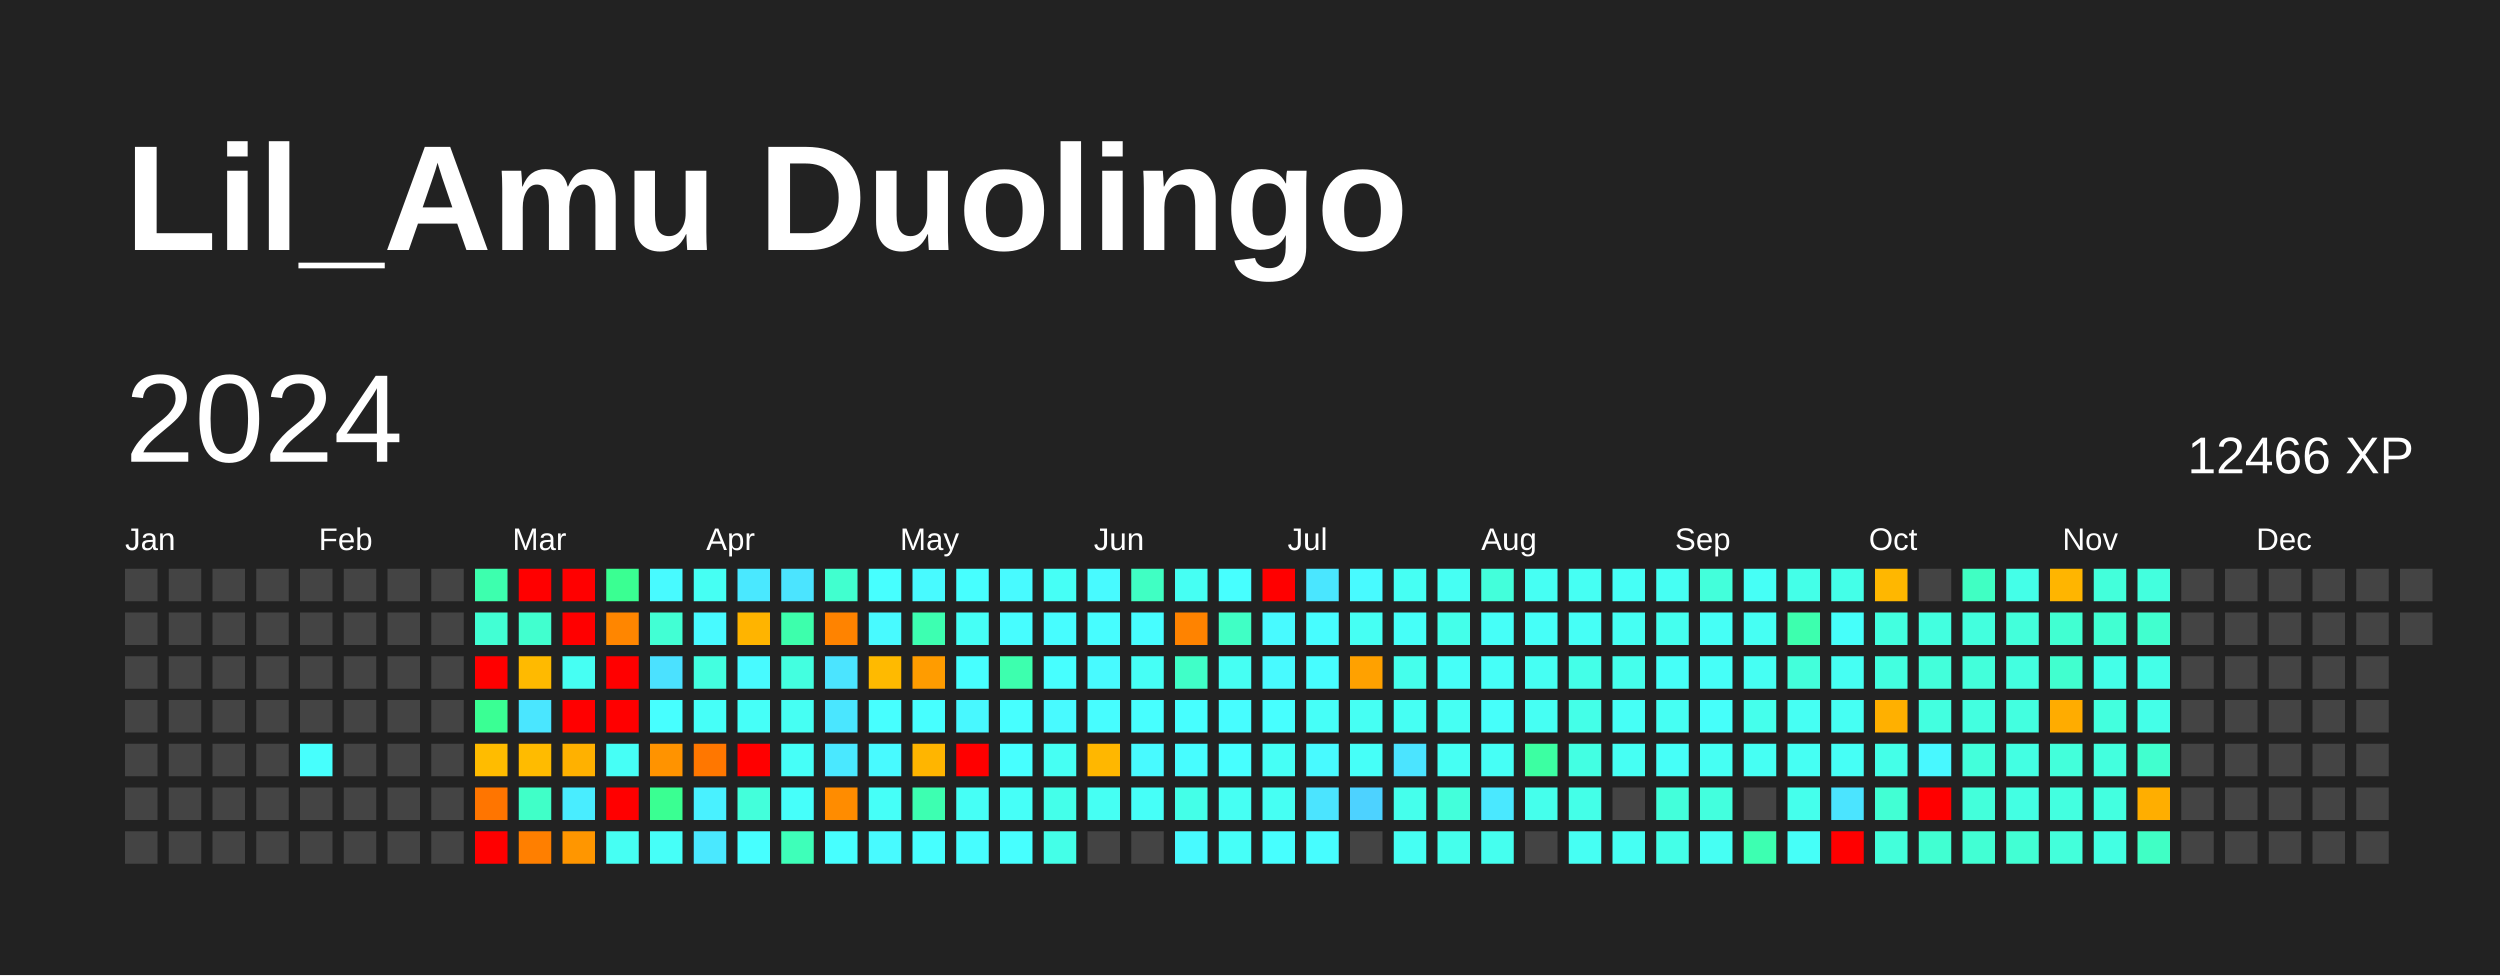
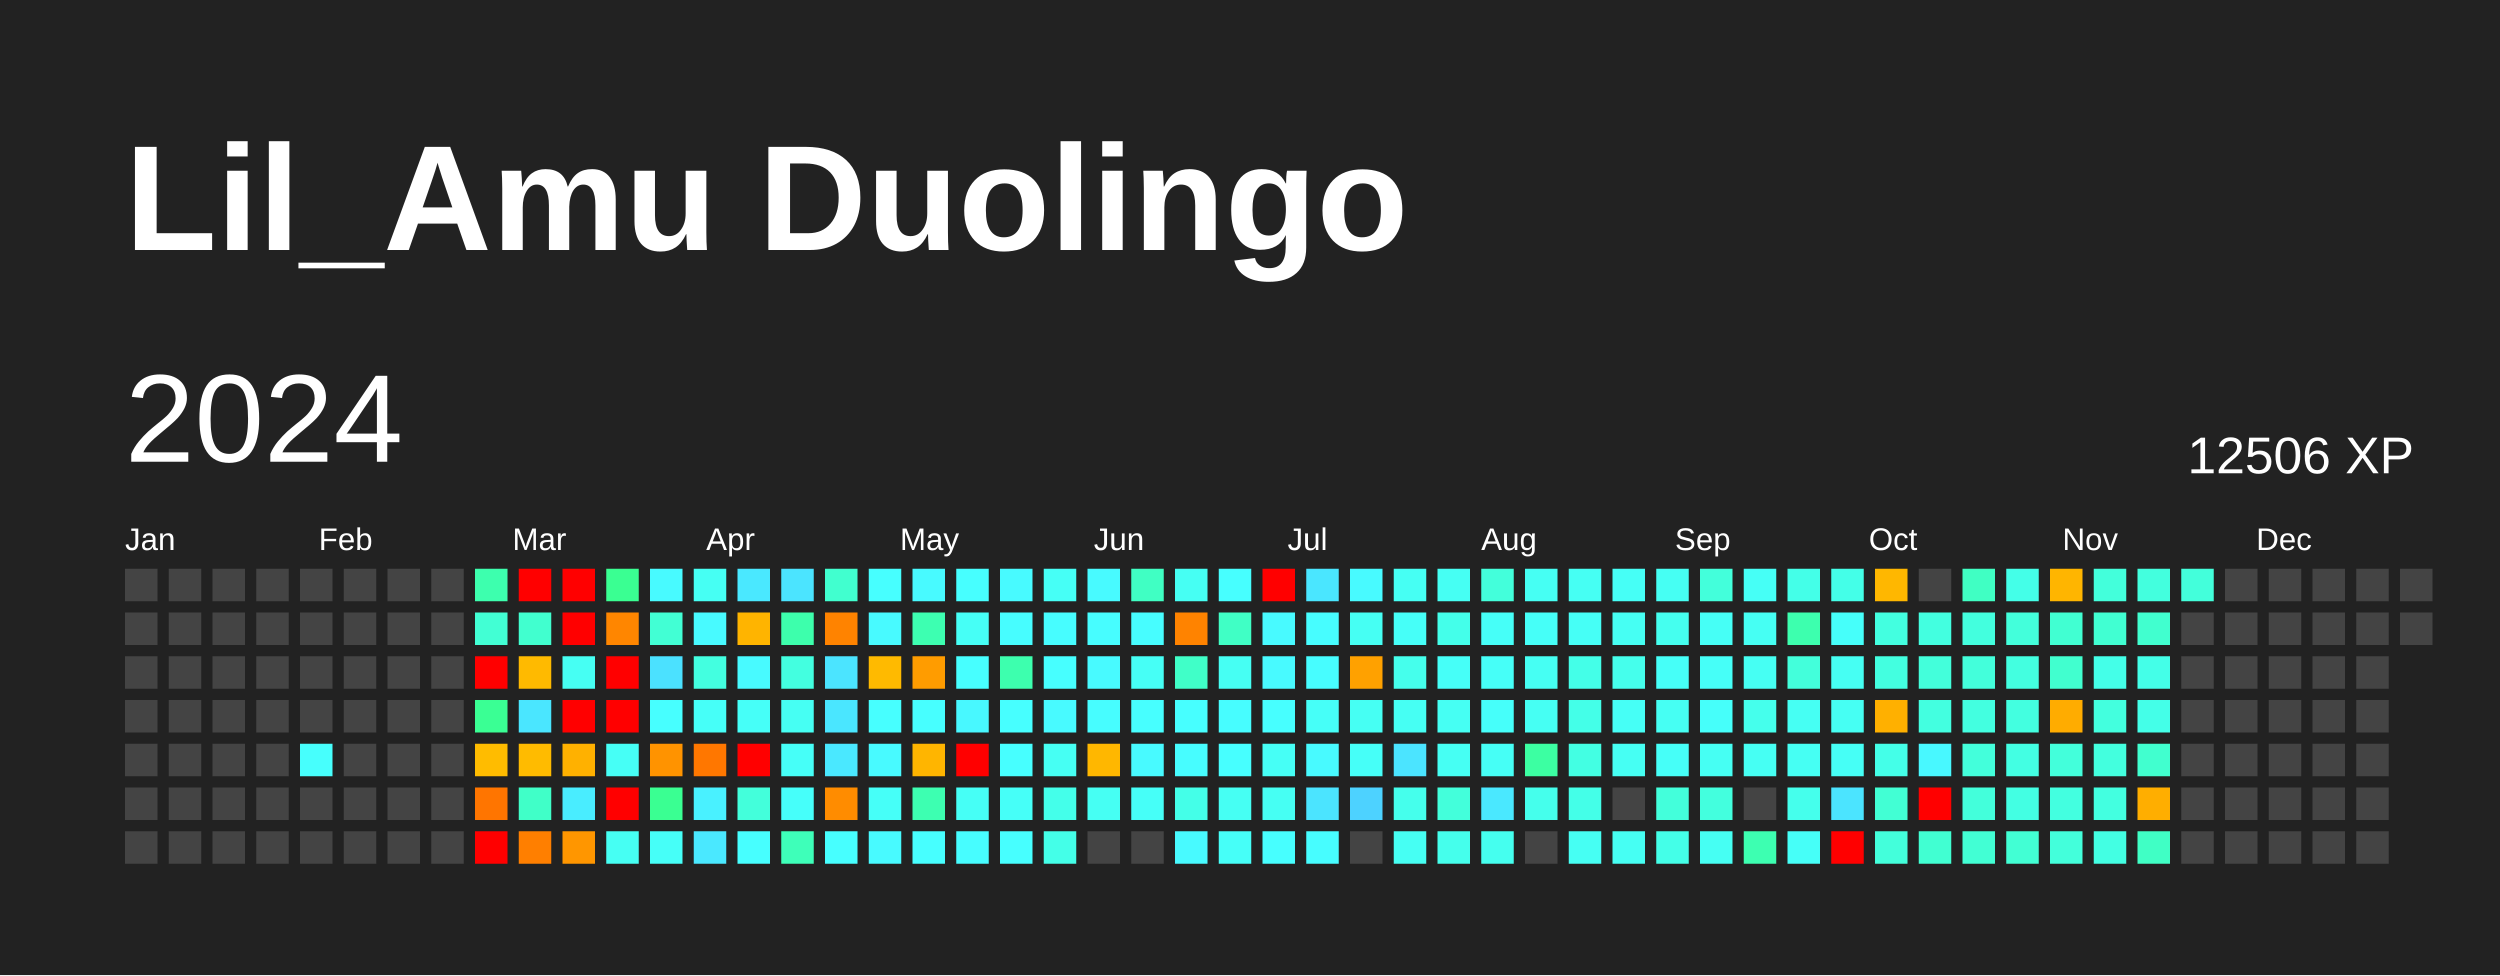
<svg xmlns="http://www.w3.org/2000/svg" baseProfile="full" height="78mm" version="1.1" viewBox="0,0,200,78" width="200mm">
  <defs />
  <rect fill="#222222" height="78" width="200" x="0" y="0" />
  <text fill="#FFFFFF" style="font-size:12px; font-family:Arial; font-weight:bold;" x="10" y="20">Lil_Amu Duolingo</text>
  <text dominant-baseline="hanging" fill="#FFFFFF" style="font-size:10.0px; font-family:Arial;" x="10" y="30">2024</text>
-   <text dominant-baseline="hanging" fill="#FFFFFF" style="font-size:4.125px; font-family:Arial;" x="175" y="35">12466 XP</text>
+   <text dominant-baseline="hanging" fill="#FFFFFF" style="font-size:4.125px; font-family:Arial;" x="175" y="35">12506 XP</text>
  <text fill="#FFFFFF" style="font-size:2.5px; font-family:Arial" x="10.0" y="44">Jan</text>
  <text fill="#FFFFFF" style="font-size:2.5px; font-family:Arial" x="25.5" y="44">Feb</text>
  <text fill="#FFFFFF" style="font-size:2.5px; font-family:Arial" x="41.0" y="44">Mar</text>
  <text fill="#FFFFFF" style="font-size:2.5px; font-family:Arial" x="56.5" y="44">Apr</text>
  <text fill="#FFFFFF" style="font-size:2.5px; font-family:Arial" x="72.0" y="44">May</text>
  <text fill="#FFFFFF" style="font-size:2.5px; font-family:Arial" x="87.5" y="44">Jun</text>
  <text fill="#FFFFFF" style="font-size:2.5px; font-family:Arial" x="103.0" y="44">Jul</text>
  <text fill="#FFFFFF" style="font-size:2.5px; font-family:Arial" x="118.5" y="44">Aug</text>
  <text fill="#FFFFFF" style="font-size:2.5px; font-family:Arial" x="134.0" y="44">Sep</text>
  <text fill="#FFFFFF" style="font-size:2.5px; font-family:Arial" x="149.5" y="44">Oct</text>
  <text fill="#FFFFFF" style="font-size:2.5px; font-family:Arial" x="165.0" y="44">Nov</text>
  <text fill="#FFFFFF" style="font-size:2.5px; font-family:Arial" x="180.5" y="44">Dec</text>
  <rect fill="#444444" height="2.6" width="2.6" x="10.0" y="45.5" />
  <rect fill="#444444" height="2.6" width="2.6" x="10.0" y="49.0" />
  <rect fill="#444444" height="2.6" width="2.6" x="10.0" y="52.5" />
  <rect fill="#444444" height="2.6" width="2.6" x="10.0" y="56.0" />
  <rect fill="#444444" height="2.6" width="2.6" x="10.0" y="59.5" />
  <rect fill="#444444" height="2.6" width="2.6" x="10.0" y="63.0" />
  <rect fill="#444444" height="2.6" width="2.6" x="10.0" y="66.5" />
  <rect fill="#444444" height="2.6" width="2.6" x="13.5" y="45.5" />
  <rect fill="#444444" height="2.6" width="2.6" x="13.5" y="49.0" />
  <rect fill="#444444" height="2.6" width="2.6" x="13.5" y="52.5" />
  <rect fill="#444444" height="2.6" width="2.6" x="13.5" y="56.0" />
  <rect fill="#444444" height="2.6" width="2.6" x="13.5" y="59.5" />
  <rect fill="#444444" height="2.6" width="2.6" x="13.5" y="63.0" />
  <rect fill="#444444" height="2.6" width="2.6" x="13.5" y="66.5" />
  <rect fill="#444444" height="2.6" width="2.6" x="17.0" y="45.5" />
  <rect fill="#444444" height="2.6" width="2.6" x="17.0" y="49.0" />
  <rect fill="#444444" height="2.6" width="2.6" x="17.0" y="52.5" />
  <rect fill="#444444" height="2.6" width="2.6" x="17.0" y="56.0" />
  <rect fill="#444444" height="2.6" width="2.6" x="17.0" y="59.5" />
  <rect fill="#444444" height="2.6" width="2.6" x="17.0" y="63.0" />
  <rect fill="#444444" height="2.6" width="2.6" x="17.0" y="66.5" />
  <rect fill="#444444" height="2.6" width="2.6" x="20.5" y="45.5" />
  <rect fill="#444444" height="2.6" width="2.6" x="20.5" y="49.0" />
  <rect fill="#444444" height="2.6" width="2.6" x="20.5" y="52.5" />
  <rect fill="#444444" height="2.6" width="2.6" x="20.5" y="56.0" />
  <rect fill="#444444" height="2.6" width="2.6" x="20.5" y="59.5" />
  <rect fill="#444444" height="2.6" width="2.6" x="20.5" y="63.0" />
  <rect fill="#444444" height="2.6" width="2.6" x="20.5" y="66.5" />
  <rect fill="#444444" height="2.6" width="2.6" x="24.0" y="45.5" />
  <rect fill="#444444" height="2.6" width="2.6" x="24.0" y="49.0" />
  <rect fill="#444444" height="2.6" width="2.6" x="24.0" y="52.5" />
  <rect fill="#444444" height="2.6" width="2.6" x="24.0" y="56.0" />
  <rect fill="#47fffd" height="2.6" width="2.6" x="24.0" y="59.5" />
  <rect fill="#444444" height="2.6" width="2.6" x="24.0" y="63.0" />
  <rect fill="#444444" height="2.6" width="2.6" x="24.0" y="66.5" />
  <rect fill="#444444" height="2.6" width="2.6" x="27.5" y="45.5" />
  <rect fill="#444444" height="2.6" width="2.6" x="27.5" y="49.0" />
  <rect fill="#444444" height="2.6" width="2.6" x="27.5" y="52.5" />
  <rect fill="#444444" height="2.6" width="2.6" x="27.5" y="56.0" />
  <rect fill="#444444" height="2.6" width="2.6" x="27.5" y="59.5" />
  <rect fill="#444444" height="2.6" width="2.6" x="27.5" y="63.0" />
  <rect fill="#444444" height="2.6" width="2.6" x="27.5" y="66.5" />
  <rect fill="#444444" height="2.6" width="2.6" x="31.0" y="45.5" />
  <rect fill="#444444" height="2.6" width="2.6" x="31.0" y="49.0" />
  <rect fill="#444444" height="2.6" width="2.6" x="31.0" y="52.5" />
  <rect fill="#444444" height="2.6" width="2.6" x="31.0" y="56.0" />
  <rect fill="#444444" height="2.6" width="2.6" x="31.0" y="59.5" />
  <rect fill="#444444" height="2.6" width="2.6" x="31.0" y="63.0" />
  <rect fill="#444444" height="2.6" width="2.6" x="31.0" y="66.5" />
  <rect fill="#444444" height="2.6" width="2.6" x="34.5" y="45.5" />
  <rect fill="#444444" height="2.6" width="2.6" x="34.5" y="49.0" />
  <rect fill="#444444" height="2.6" width="2.6" x="34.5" y="52.5" />
  <rect fill="#444444" height="2.6" width="2.6" x="34.5" y="56.0" />
  <rect fill="#444444" height="2.6" width="2.6" x="34.5" y="59.5" />
  <rect fill="#444444" height="2.6" width="2.6" x="34.5" y="63.0" />
  <rect fill="#444444" height="2.6" width="2.6" x="34.5" y="66.5" />
  <rect fill="#3dffae" height="2.6" width="2.6" x="38.0" y="45.5" />
  <rect fill="#42ffd4" height="2.6" width="2.6" x="38.0" y="49.0" />
  <rect fill="red" height="2.6" width="2.6" x="38.0" y="52.5" />
  <rect fill="#3aff94" height="2.6" width="2.6" x="38.0" y="56.0" />
  <rect fill="#ffbc00" height="2.6" width="2.6" x="38.0" y="59.5" />
  <rect fill="#ff7500" height="2.6" width="2.6" x="38.0" y="63.0" />
  <rect fill="red" height="2.6" width="2.6" x="38.0" y="66.5" />
  <rect fill="red" height="2.6" width="2.6" x="41.5" y="45.5" />
  <rect fill="#41ffcf" height="2.6" width="2.6" x="41.5" y="49.0" />
  <rect fill="#ffba00" height="2.6" width="2.6" x="41.5" y="52.5" />
  <rect fill="#4ae6ff" height="2.6" width="2.6" x="41.5" y="56.0" />
  <rect fill="#ffbb00" height="2.6" width="2.6" x="41.5" y="59.5" />
  <rect fill="#40ffc8" height="2.6" width="2.6" x="41.5" y="63.0" />
  <rect fill="#ff7f00" height="2.6" width="2.6" x="41.5" y="66.5" />
  <rect fill="red" height="2.6" width="2.6" x="45.0" y="45.5" />
  <rect fill="red" height="2.6" width="2.6" x="45.0" y="49.0" />
  <rect fill="#46fff3" height="2.6" width="2.6" x="45.0" y="52.5" />
  <rect fill="red" height="2.6" width="2.6" x="45.0" y="56.0" />
  <rect fill="#ffb100" height="2.6" width="2.6" x="45.0" y="59.5" />
  <rect fill="#49edff" height="2.6" width="2.6" x="45.0" y="63.0" />
  <rect fill="#ff9600" height="2.6" width="2.6" x="45.0" y="66.5" />
  <rect fill="#3aff92" height="2.6" width="2.6" x="48.5" y="45.5" />
  <rect fill="#ff8600" height="2.6" width="2.6" x="48.5" y="49.0" />
  <rect fill="red" height="2.6" width="2.6" x="48.5" y="52.5" />
  <rect fill="red" height="2.6" width="2.6" x="48.5" y="56.0" />
  <rect fill="#46fff6" height="2.6" width="2.6" x="48.5" y="59.5" />
  <rect fill="red" height="2.6" width="2.6" x="48.5" y="63.0" />
  <rect fill="#46fff3" height="2.6" width="2.6" x="48.5" y="66.5" />
  <rect fill="#48faff" height="2.6" width="2.6" x="52.0" y="45.5" />
  <rect fill="#42ffd4" height="2.6" width="2.6" x="52.0" y="49.0" />
  <rect fill="#4be1ff" height="2.6" width="2.6" x="52.0" y="52.5" />
  <rect fill="#47ffff" height="2.6" width="2.6" x="52.0" y="56.0" />
  <rect fill="#ff9300" height="2.6" width="2.6" x="52.0" y="59.5" />
  <rect fill="#3aff92" height="2.6" width="2.6" x="52.0" y="63.0" />
  <rect fill="#46fff8" height="2.6" width="2.6" x="52.0" y="66.5" />
  <rect fill="#46fff3" height="2.6" width="2.6" x="55.5" y="45.5" />
  <rect fill="#48faff" height="2.6" width="2.6" x="55.5" y="49.0" />
  <rect fill="#43ffe0" height="2.6" width="2.6" x="55.5" y="52.5" />
  <rect fill="#46fff8" height="2.6" width="2.6" x="55.5" y="56.0" />
  <rect fill="#ff7700" height="2.6" width="2.6" x="55.5" y="59.5" />
  <rect fill="#49f1ff" height="2.6" width="2.6" x="55.5" y="63.0" />
  <rect fill="#4ae8ff" height="2.6" width="2.6" x="55.5" y="66.5" />
  <rect fill="#4ae8ff" height="2.6" width="2.6" x="59.0" y="45.5" />
  <rect fill="#ffb400" height="2.6" width="2.6" x="59.0" y="49.0" />
  <rect fill="#48faff" height="2.6" width="2.6" x="59.0" y="52.5" />
  <rect fill="#46fff8" height="2.6" width="2.6" x="59.0" y="56.0" />
  <rect fill="red" height="2.6" width="2.6" x="59.0" y="59.5" />
  <rect fill="#43ffdb" height="2.6" width="2.6" x="59.0" y="63.0" />
  <rect fill="#47ffff" height="2.6" width="2.6" x="59.0" y="66.5" />
  <rect fill="#4be4ff" height="2.6" width="2.6" x="62.5" y="45.5" />
  <rect fill="#3dffac" height="2.6" width="2.6" x="62.5" y="49.0" />
  <rect fill="#43ffe0" height="2.6" width="2.6" x="62.5" y="52.5" />
  <rect fill="#46fff3" height="2.6" width="2.6" x="62.5" y="56.0" />
  <rect fill="#46fff8" height="2.6" width="2.6" x="62.5" y="59.5" />
  <rect fill="#46fffa" height="2.6" width="2.6" x="62.5" y="63.0" />
  <rect fill="#3effb9" height="2.6" width="2.6" x="62.5" y="66.5" />
  <rect fill="#41ffcf" height="2.6" width="2.6" x="66.0" y="45.5" />
  <rect fill="#ff8300" height="2.6" width="2.6" x="66.0" y="49.0" />
  <rect fill="#4be4ff" height="2.6" width="2.6" x="66.0" y="52.5" />
  <rect fill="#4ae6ff" height="2.6" width="2.6" x="66.0" y="56.0" />
  <rect fill="#4ae8ff" height="2.6" width="2.6" x="66.0" y="59.5" />
  <rect fill="#ff8c00" height="2.6" width="2.6" x="66.0" y="63.0" />
  <rect fill="#47ffff" height="2.6" width="2.6" x="66.0" y="66.5" />
  <rect fill="#47ffff" height="2.6" width="2.6" x="69.5" y="45.5" />
  <rect fill="#48faff" height="2.6" width="2.6" x="69.5" y="49.0" />
  <rect fill="#ffba00" height="2.6" width="2.6" x="69.5" y="52.5" />
  <rect fill="#47ffff" height="2.6" width="2.6" x="69.5" y="56.0" />
  <rect fill="#48faff" height="2.6" width="2.6" x="69.5" y="59.5" />
  <rect fill="#46fff8" height="2.6" width="2.6" x="69.5" y="63.0" />
  <rect fill="#48faff" height="2.6" width="2.6" x="69.5" y="66.5" />
  <rect fill="#48faff" height="2.6" width="2.6" x="73.0" y="45.5" />
  <rect fill="#3dffb1" height="2.6" width="2.6" x="73.0" y="49.0" />
  <rect fill="#ff9c00" height="2.6" width="2.6" x="73.0" y="52.5" />
  <rect fill="#47ffff" height="2.6" width="2.6" x="73.0" y="56.0" />
  <rect fill="#ffb500" height="2.6" width="2.6" x="73.0" y="59.5" />
  <rect fill="#3dffb1" height="2.6" width="2.6" x="73.0" y="63.0" />
  <rect fill="#47ffff" height="2.6" width="2.6" x="73.0" y="66.5" />
  <rect fill="#47ffff" height="2.6" width="2.6" x="76.5" y="45.5" />
  <rect fill="#46fff6" height="2.6" width="2.6" x="76.5" y="49.0" />
  <rect fill="#47ffff" height="2.6" width="2.6" x="76.5" y="52.5" />
  <rect fill="#48f8ff" height="2.6" width="2.6" x="76.5" y="56.0" />
  <rect fill="red" height="2.6" width="2.6" x="76.5" y="59.5" />
  <rect fill="#46fff6" height="2.6" width="2.6" x="76.5" y="63.0" />
  <rect fill="#47fdff" height="2.6" width="2.6" x="76.5" y="66.5" />
  <rect fill="#48faff" height="2.6" width="2.6" x="80.0" y="45.5" />
  <rect fill="#47fdff" height="2.6" width="2.6" x="80.0" y="49.0" />
  <rect fill="#3dffae" height="2.6" width="2.6" x="80.0" y="52.5" />
  <rect fill="#47ffff" height="2.6" width="2.6" x="80.0" y="56.0" />
  <rect fill="#47ffff" height="2.6" width="2.6" x="80.0" y="59.5" />
  <rect fill="#46fff8" height="2.6" width="2.6" x="80.0" y="63.0" />
  <rect fill="#47ffff" height="2.6" width="2.6" x="80.0" y="66.5" />
  <rect fill="#46fff6" height="2.6" width="2.6" x="83.5" y="45.5" />
  <rect fill="#47fdff" height="2.6" width="2.6" x="83.5" y="49.0" />
  <rect fill="#47ffff" height="2.6" width="2.6" x="83.5" y="52.5" />
  <rect fill="#48faff" height="2.6" width="2.6" x="83.5" y="56.0" />
  <rect fill="#46fff3" height="2.6" width="2.6" x="83.5" y="59.5" />
  <rect fill="#44ffea" height="2.6" width="2.6" x="83.5" y="63.0" />
  <rect fill="#44ffe8" height="2.6" width="2.6" x="83.5" y="66.5" />
  <rect fill="#48faff" height="2.6" width="2.6" x="87.0" y="45.5" />
  <rect fill="#47fdff" height="2.6" width="2.6" x="87.0" y="49.0" />
  <rect fill="#48faff" height="2.6" width="2.6" x="87.0" y="52.5" />
  <rect fill="#47fdff" height="2.6" width="2.6" x="87.0" y="56.0" />
  <rect fill="#ffb700" height="2.6" width="2.6" x="87.0" y="59.5" />
  <rect fill="#46fff3" height="2.6" width="2.6" x="87.0" y="63.0" />
  <rect fill="#444444" height="2.6" width="2.6" x="87.0" y="66.5" />
  <rect fill="#40ffc3" height="2.6" width="2.6" x="90.5" y="45.5" />
  <rect fill="#47fdff" height="2.6" width="2.6" x="90.5" y="49.0" />
  <rect fill="#46fff6" height="2.6" width="2.6" x="90.5" y="52.5" />
  <rect fill="#47ffff" height="2.6" width="2.6" x="90.5" y="56.0" />
  <rect fill="#48faff" height="2.6" width="2.6" x="90.5" y="59.5" />
  <rect fill="#46fff8" height="2.6" width="2.6" x="90.5" y="63.0" />
  <rect fill="#444444" height="2.6" width="2.6" x="90.5" y="66.5" />
  <rect fill="#46fff3" height="2.6" width="2.6" x="94.0" y="45.5" />
  <rect fill="#ff8300" height="2.6" width="2.6" x="94.0" y="49.0" />
  <rect fill="#40ffc8" height="2.6" width="2.6" x="94.0" y="52.5" />
  <rect fill="#47ffff" height="2.6" width="2.6" x="94.0" y="56.0" />
  <rect fill="#47fdff" height="2.6" width="2.6" x="94.0" y="59.5" />
  <rect fill="#44ffe8" height="2.6" width="2.6" x="94.0" y="63.0" />
  <rect fill="#48faff" height="2.6" width="2.6" x="94.0" y="66.5" />
  <rect fill="#47ffff" height="2.6" width="2.6" x="97.5" y="45.5" />
  <rect fill="#40ffc5" height="2.6" width="2.6" x="97.5" y="49.0" />
  <rect fill="#46fff3" height="2.6" width="2.6" x="97.5" y="52.5" />
  <rect fill="#47fdff" height="2.6" width="2.6" x="97.5" y="56.0" />
  <rect fill="#47ffff" height="2.6" width="2.6" x="97.5" y="59.5" />
  <rect fill="#46fff3" height="2.6" width="2.6" x="97.5" y="63.0" />
  <rect fill="#46fff8" height="2.6" width="2.6" x="97.5" y="66.5" />
  <rect fill="red" height="2.6" width="2.6" x="101.0" y="45.5" />
  <rect fill="#48faff" height="2.6" width="2.6" x="101.0" y="49.0" />
  <rect fill="#48faff" height="2.6" width="2.6" x="101.0" y="52.5" />
  <rect fill="#47ffff" height="2.6" width="2.6" x="101.0" y="56.0" />
  <rect fill="#46fff6" height="2.6" width="2.6" x="101.0" y="59.5" />
  <rect fill="#46fff3" height="2.6" width="2.6" x="101.0" y="63.0" />
  <rect fill="#47ffff" height="2.6" width="2.6" x="101.0" y="66.5" />
  <rect fill="#4ae6ff" height="2.6" width="2.6" x="104.5" y="45.5" />
  <rect fill="#47fdff" height="2.6" width="2.6" x="104.5" y="49.0" />
  <rect fill="#47fdff" height="2.6" width="2.6" x="104.5" y="52.5" />
  <rect fill="#46fff8" height="2.6" width="2.6" x="104.5" y="56.0" />
  <rect fill="#48faff" height="2.6" width="2.6" x="104.5" y="59.5" />
  <rect fill="#4be4ff" height="2.6" width="2.6" x="104.5" y="63.0" />
  <rect fill="#47fdff" height="2.6" width="2.6" x="104.5" y="66.5" />
  <rect fill="#48faff" height="2.6" width="2.6" x="108.0" y="45.5" />
  <rect fill="#46fff3" height="2.6" width="2.6" x="108.0" y="49.0" />
  <rect fill="#ffa100" height="2.6" width="2.6" x="108.0" y="52.5" />
  <rect fill="#46fff3" height="2.6" width="2.6" x="108.0" y="56.0" />
  <rect fill="#46fff8" height="2.6" width="2.6" x="108.0" y="59.5" />
  <rect fill="#4dd2ff" height="2.6" width="2.6" x="108.0" y="63.0" />
  <rect fill="#444444" height="2.6" width="2.6" x="108.0" y="66.5" />
  <rect fill="#46fff3" height="2.6" width="2.6" x="111.5" y="45.5" />
  <rect fill="#46fff8" height="2.6" width="2.6" x="111.5" y="49.0" />
  <rect fill="#45ffec" height="2.6" width="2.6" x="111.5" y="52.5" />
  <rect fill="#46fff3" height="2.6" width="2.6" x="111.5" y="56.0" />
  <rect fill="#4be4ff" height="2.6" width="2.6" x="111.5" y="59.5" />
  <rect fill="#45ffec" height="2.6" width="2.6" x="111.5" y="63.0" />
  <rect fill="#46fff3" height="2.6" width="2.6" x="111.5" y="66.5" />
  <rect fill="#46fff3" height="2.6" width="2.6" x="115.0" y="45.5" />
  <rect fill="#44ffea" height="2.6" width="2.6" x="115.0" y="49.0" />
  <rect fill="#46fff8" height="2.6" width="2.6" x="115.0" y="52.5" />
  <rect fill="#46fff3" height="2.6" width="2.6" x="115.0" y="56.0" />
  <rect fill="#46fff3" height="2.6" width="2.6" x="115.0" y="59.5" />
  <rect fill="#43ffdb" height="2.6" width="2.6" x="115.0" y="63.0" />
  <rect fill="#45ffec" height="2.6" width="2.6" x="115.0" y="66.5" />
  <rect fill="#43ffdb" height="2.6" width="2.6" x="118.5" y="45.5" />
  <rect fill="#46fff8" height="2.6" width="2.6" x="118.5" y="49.0" />
  <rect fill="#46fff8" height="2.6" width="2.6" x="118.5" y="52.5" />
  <rect fill="#46fffa" height="2.6" width="2.6" x="118.5" y="56.0" />
  <rect fill="#46fff6" height="2.6" width="2.6" x="118.5" y="59.5" />
  <rect fill="#4ae8ff" height="2.6" width="2.6" x="118.5" y="63.0" />
  <rect fill="#45ffef" height="2.6" width="2.6" x="118.5" y="66.5" />
  <rect fill="#46fff3" height="2.6" width="2.6" x="122.0" y="45.5" />
  <rect fill="#46fff8" height="2.6" width="2.6" x="122.0" y="49.0" />
  <rect fill="#46fff3" height="2.6" width="2.6" x="122.0" y="52.5" />
  <rect fill="#46fff3" height="2.6" width="2.6" x="122.0" y="56.0" />
  <rect fill="#3cffa2" height="2.6" width="2.6" x="122.0" y="59.5" />
  <rect fill="#45ffec" height="2.6" width="2.6" x="122.0" y="63.0" />
  <rect fill="#444444" height="2.6" width="2.6" x="122.0" y="66.5" />
  <rect fill="#46fff3" height="2.6" width="2.6" x="125.5" y="45.5" />
  <rect fill="#46fff6" height="2.6" width="2.6" x="125.5" y="49.0" />
  <rect fill="#44ffe8" height="2.6" width="2.6" x="125.5" y="52.5" />
  <rect fill="#44ffe8" height="2.6" width="2.6" x="125.5" y="56.0" />
  <rect fill="#43ffe3" height="2.6" width="2.6" x="125.5" y="59.5" />
  <rect fill="#44ffe8" height="2.6" width="2.6" x="125.5" y="63.0" />
  <rect fill="#46fff3" height="2.6" width="2.6" x="125.5" y="66.5" />
  <rect fill="#46fff6" height="2.6" width="2.6" x="129.0" y="45.5" />
  <rect fill="#46fff3" height="2.6" width="2.6" x="129.0" y="49.0" />
  <rect fill="#45ffec" height="2.6" width="2.6" x="129.0" y="52.5" />
  <rect fill="#46fff6" height="2.6" width="2.6" x="129.0" y="56.0" />
  <rect fill="#46fff3" height="2.6" width="2.6" x="129.0" y="59.5" />
  <rect fill="#444444" height="2.6" width="2.6" x="129.0" y="63.0" />
  <rect fill="#46fff3" height="2.6" width="2.6" x="129.0" y="66.5" />
  <rect fill="#46fff3" height="2.6" width="2.6" x="132.5" y="45.5" />
  <rect fill="#45ffef" height="2.6" width="2.6" x="132.5" y="49.0" />
  <rect fill="#46fff8" height="2.6" width="2.6" x="132.5" y="52.5" />
  <rect fill="#46fff3" height="2.6" width="2.6" x="132.5" y="56.0" />
  <rect fill="#46fff8" height="2.6" width="2.6" x="132.5" y="59.5" />
  <rect fill="#43ffdb" height="2.6" width="2.6" x="132.5" y="63.0" />
  <rect fill="#44ffe8" height="2.6" width="2.6" x="132.5" y="66.5" />
  <rect fill="#43ffdb" height="2.6" width="2.6" x="136.0" y="45.5" />
  <rect fill="#46fff6" height="2.6" width="2.6" x="136.0" y="49.0" />
  <rect fill="#46fff8" height="2.6" width="2.6" x="136.0" y="52.5" />
  <rect fill="#46fffa" height="2.6" width="2.6" x="136.0" y="56.0" />
  <rect fill="#46fff3" height="2.6" width="2.6" x="136.0" y="59.5" />
  <rect fill="#43ffde" height="2.6" width="2.6" x="136.0" y="63.0" />
  <rect fill="#46fff3" height="2.6" width="2.6" x="136.0" y="66.5" />
  <rect fill="#46fff6" height="2.6" width="2.6" x="139.5" y="45.5" />
  <rect fill="#46fff3" height="2.6" width="2.6" x="139.5" y="49.0" />
  <rect fill="#46fff3" height="2.6" width="2.6" x="139.5" y="52.5" />
  <rect fill="#45ffec" height="2.6" width="2.6" x="139.5" y="56.0" />
  <rect fill="#46fff3" height="2.6" width="2.6" x="139.5" y="59.5" />
  <rect fill="#444444" height="2.6" width="2.6" x="139.5" y="63.0" />
  <rect fill="#3dffb1" height="2.6" width="2.6" x="139.5" y="66.5" />
  <rect fill="#44ffe8" height="2.6" width="2.6" x="143.0" y="45.5" />
  <rect fill="#3dffae" height="2.6" width="2.6" x="143.0" y="49.0" />
  <rect fill="#43ffdb" height="2.6" width="2.6" x="143.0" y="52.5" />
  <rect fill="#46fff3" height="2.6" width="2.6" x="143.0" y="56.0" />
  <rect fill="#46fff3" height="2.6" width="2.6" x="143.0" y="59.5" />
  <rect fill="#45ffec" height="2.6" width="2.6" x="143.0" y="63.0" />
  <rect fill="#46fff8" height="2.6" width="2.6" x="143.0" y="66.5" />
  <rect fill="#44ffe8" height="2.6" width="2.6" x="146.5" y="45.5" />
  <rect fill="#46fffa" height="2.6" width="2.6" x="146.5" y="49.0" />
  <rect fill="#46fff3" height="2.6" width="2.6" x="146.5" y="52.5" />
  <rect fill="#46fff3" height="2.6" width="2.6" x="146.5" y="56.0" />
  <rect fill="#46fff6" height="2.6" width="2.6" x="146.5" y="59.5" />
  <rect fill="#4be4ff" height="2.6" width="2.6" x="146.5" y="63.0" />
  <rect fill="red" height="2.6" width="2.6" x="146.5" y="66.5" />
  <rect fill="#ffb700" height="2.6" width="2.6" x="150.0" y="45.5" />
  <rect fill="#43ffe0" height="2.6" width="2.6" x="150.0" y="49.0" />
  <rect fill="#43ffe0" height="2.6" width="2.6" x="150.0" y="52.5" />
  <rect fill="#ffb000" height="2.6" width="2.6" x="150.0" y="56.0" />
  <rect fill="#44ffe8" height="2.6" width="2.6" x="150.0" y="59.5" />
  <rect fill="#42ffd4" height="2.6" width="2.6" x="150.0" y="63.0" />
  <rect fill="#43ffdb" height="2.6" width="2.6" x="150.0" y="66.5" />
  <rect fill="#444444" height="2.6" width="2.6" x="153.5" y="45.5" />
  <rect fill="#43ffe0" height="2.6" width="2.6" x="153.5" y="49.0" />
  <rect fill="#43ffdb" height="2.6" width="2.6" x="153.5" y="52.5" />
  <rect fill="#43ffe0" height="2.6" width="2.6" x="153.5" y="56.0" />
  <rect fill="#48f8ff" height="2.6" width="2.6" x="153.5" y="59.5" />
  <rect fill="red" height="2.6" width="2.6" x="153.5" y="63.0" />
  <rect fill="#41ffd2" height="2.6" width="2.6" x="153.5" y="66.5" />
  <rect fill="#40ffc3" height="2.6" width="2.6" x="157.0" y="45.5" />
  <rect fill="#43ffde" height="2.6" width="2.6" x="157.0" y="49.0" />
  <rect fill="#43ffdb" height="2.6" width="2.6" x="157.0" y="52.5" />
  <rect fill="#43ffe0" height="2.6" width="2.6" x="157.0" y="56.0" />
  <rect fill="#43ffdb" height="2.6" width="2.6" x="157.0" y="59.5" />
  <rect fill="#43ffdb" height="2.6" width="2.6" x="157.0" y="63.0" />
  <rect fill="#42ffd4" height="2.6" width="2.6" x="157.0" y="66.5" />
  <rect fill="#44ffe8" height="2.6" width="2.6" x="160.5" y="45.5" />
  <rect fill="#43ffdb" height="2.6" width="2.6" x="160.5" y="49.0" />
  <rect fill="#43ffe0" height="2.6" width="2.6" x="160.5" y="52.5" />
  <rect fill="#43ffe0" height="2.6" width="2.6" x="160.5" y="56.0" />
  <rect fill="#43ffe3" height="2.6" width="2.6" x="160.5" y="59.5" />
  <rect fill="#43ffe3" height="2.6" width="2.6" x="160.5" y="63.0" />
  <rect fill="#42ffd4" height="2.6" width="2.6" x="160.5" y="66.5" />
  <rect fill="#ffb500" height="2.6" width="2.6" x="164.0" y="45.5" />
  <rect fill="#41ffd2" height="2.6" width="2.6" x="164.0" y="49.0" />
  <rect fill="#41ffcf" height="2.6" width="2.6" x="164.0" y="52.5" />
  <rect fill="#ffac00" height="2.6" width="2.6" x="164.0" y="56.0" />
  <rect fill="#43ffdb" height="2.6" width="2.6" x="164.0" y="59.5" />
  <rect fill="#43ffe0" height="2.6" width="2.6" x="164.0" y="63.0" />
  <rect fill="#43ffdb" height="2.6" width="2.6" x="164.0" y="66.5" />
  <rect fill="#43ffdb" height="2.6" width="2.6" x="167.5" y="45.5" />
  <rect fill="#41ffd2" height="2.6" width="2.6" x="167.5" y="49.0" />
  <rect fill="#44ffe8" height="2.6" width="2.6" x="167.5" y="52.5" />
  <rect fill="#43ffde" height="2.6" width="2.6" x="167.5" y="56.0" />
  <rect fill="#43ffde" height="2.6" width="2.6" x="167.5" y="59.5" />
  <rect fill="#43ffe0" height="2.6" width="2.6" x="167.5" y="63.0" />
  <rect fill="#43ffe3" height="2.6" width="2.6" x="167.5" y="66.5" />
  <rect fill="#43ffde" height="2.6" width="2.6" x="171.0" y="45.5" />
  <rect fill="#41ffcf" height="2.6" width="2.6" x="171.0" y="49.0" />
  <rect fill="#44ffe8" height="2.6" width="2.6" x="171.0" y="52.5" />
  <rect fill="#44ffe8" height="2.6" width="2.6" x="171.0" y="56.0" />
  <rect fill="#41ffcf" height="2.6" width="2.6" x="171.0" y="59.5" />
  <rect fill="#ffae00" height="2.6" width="2.6" x="171.0" y="63.0" />
  <rect fill="#40ffc5" height="2.6" width="2.6" x="171.0" y="66.5" />
-   <rect fill="#444444" height="2.6" width="2.6" x="174.5" y="45.5" />
+   <rect fill="#43ffdb" height="2.6" width="2.6" x="174.5" y="45.5" />
  <rect fill="#444444" height="2.6" width="2.6" x="174.5" y="49.0" />
  <rect fill="#444444" height="2.6" width="2.6" x="174.5" y="52.5" />
  <rect fill="#444444" height="2.6" width="2.6" x="174.5" y="56.0" />
  <rect fill="#444444" height="2.6" width="2.6" x="174.5" y="59.5" />
  <rect fill="#444444" height="2.6" width="2.6" x="174.5" y="63.0" />
  <rect fill="#444444" height="2.6" width="2.6" x="174.5" y="66.5" />
  <rect fill="#444444" height="2.6" width="2.6" x="178.0" y="45.5" />
  <rect fill="#444444" height="2.6" width="2.6" x="178.0" y="49.0" />
  <rect fill="#444444" height="2.6" width="2.6" x="178.0" y="52.5" />
  <rect fill="#444444" height="2.6" width="2.6" x="178.0" y="56.0" />
  <rect fill="#444444" height="2.6" width="2.6" x="178.0" y="59.5" />
  <rect fill="#444444" height="2.6" width="2.6" x="178.0" y="63.0" />
  <rect fill="#444444" height="2.6" width="2.6" x="178.0" y="66.5" />
  <rect fill="#444444" height="2.6" width="2.6" x="181.5" y="45.5" />
  <rect fill="#444444" height="2.6" width="2.6" x="181.5" y="49.0" />
  <rect fill="#444444" height="2.6" width="2.6" x="181.5" y="52.5" />
  <rect fill="#444444" height="2.6" width="2.6" x="181.5" y="56.0" />
  <rect fill="#444444" height="2.6" width="2.6" x="181.5" y="59.5" />
  <rect fill="#444444" height="2.6" width="2.6" x="181.5" y="63.0" />
  <rect fill="#444444" height="2.6" width="2.6" x="181.5" y="66.5" />
  <rect fill="#444444" height="2.6" width="2.6" x="185.0" y="45.5" />
  <rect fill="#444444" height="2.6" width="2.6" x="185.0" y="49.0" />
  <rect fill="#444444" height="2.6" width="2.6" x="185.0" y="52.5" />
  <rect fill="#444444" height="2.6" width="2.6" x="185.0" y="56.0" />
  <rect fill="#444444" height="2.6" width="2.6" x="185.0" y="59.5" />
  <rect fill="#444444" height="2.6" width="2.6" x="185.0" y="63.0" />
  <rect fill="#444444" height="2.6" width="2.6" x="185.0" y="66.5" />
  <rect fill="#444444" height="2.6" width="2.6" x="188.5" y="45.5" />
  <rect fill="#444444" height="2.6" width="2.6" x="188.5" y="49.0" />
  <rect fill="#444444" height="2.6" width="2.6" x="188.5" y="52.5" />
  <rect fill="#444444" height="2.6" width="2.6" x="188.5" y="56.0" />
  <rect fill="#444444" height="2.6" width="2.6" x="188.5" y="59.5" />
  <rect fill="#444444" height="2.6" width="2.6" x="188.5" y="63.0" />
  <rect fill="#444444" height="2.6" width="2.6" x="188.5" y="66.5" />
  <rect fill="#444444" height="2.6" width="2.6" x="192.0" y="45.5" />
  <rect fill="#444444" height="2.6" width="2.6" x="192.0" y="49.0" />
</svg>
